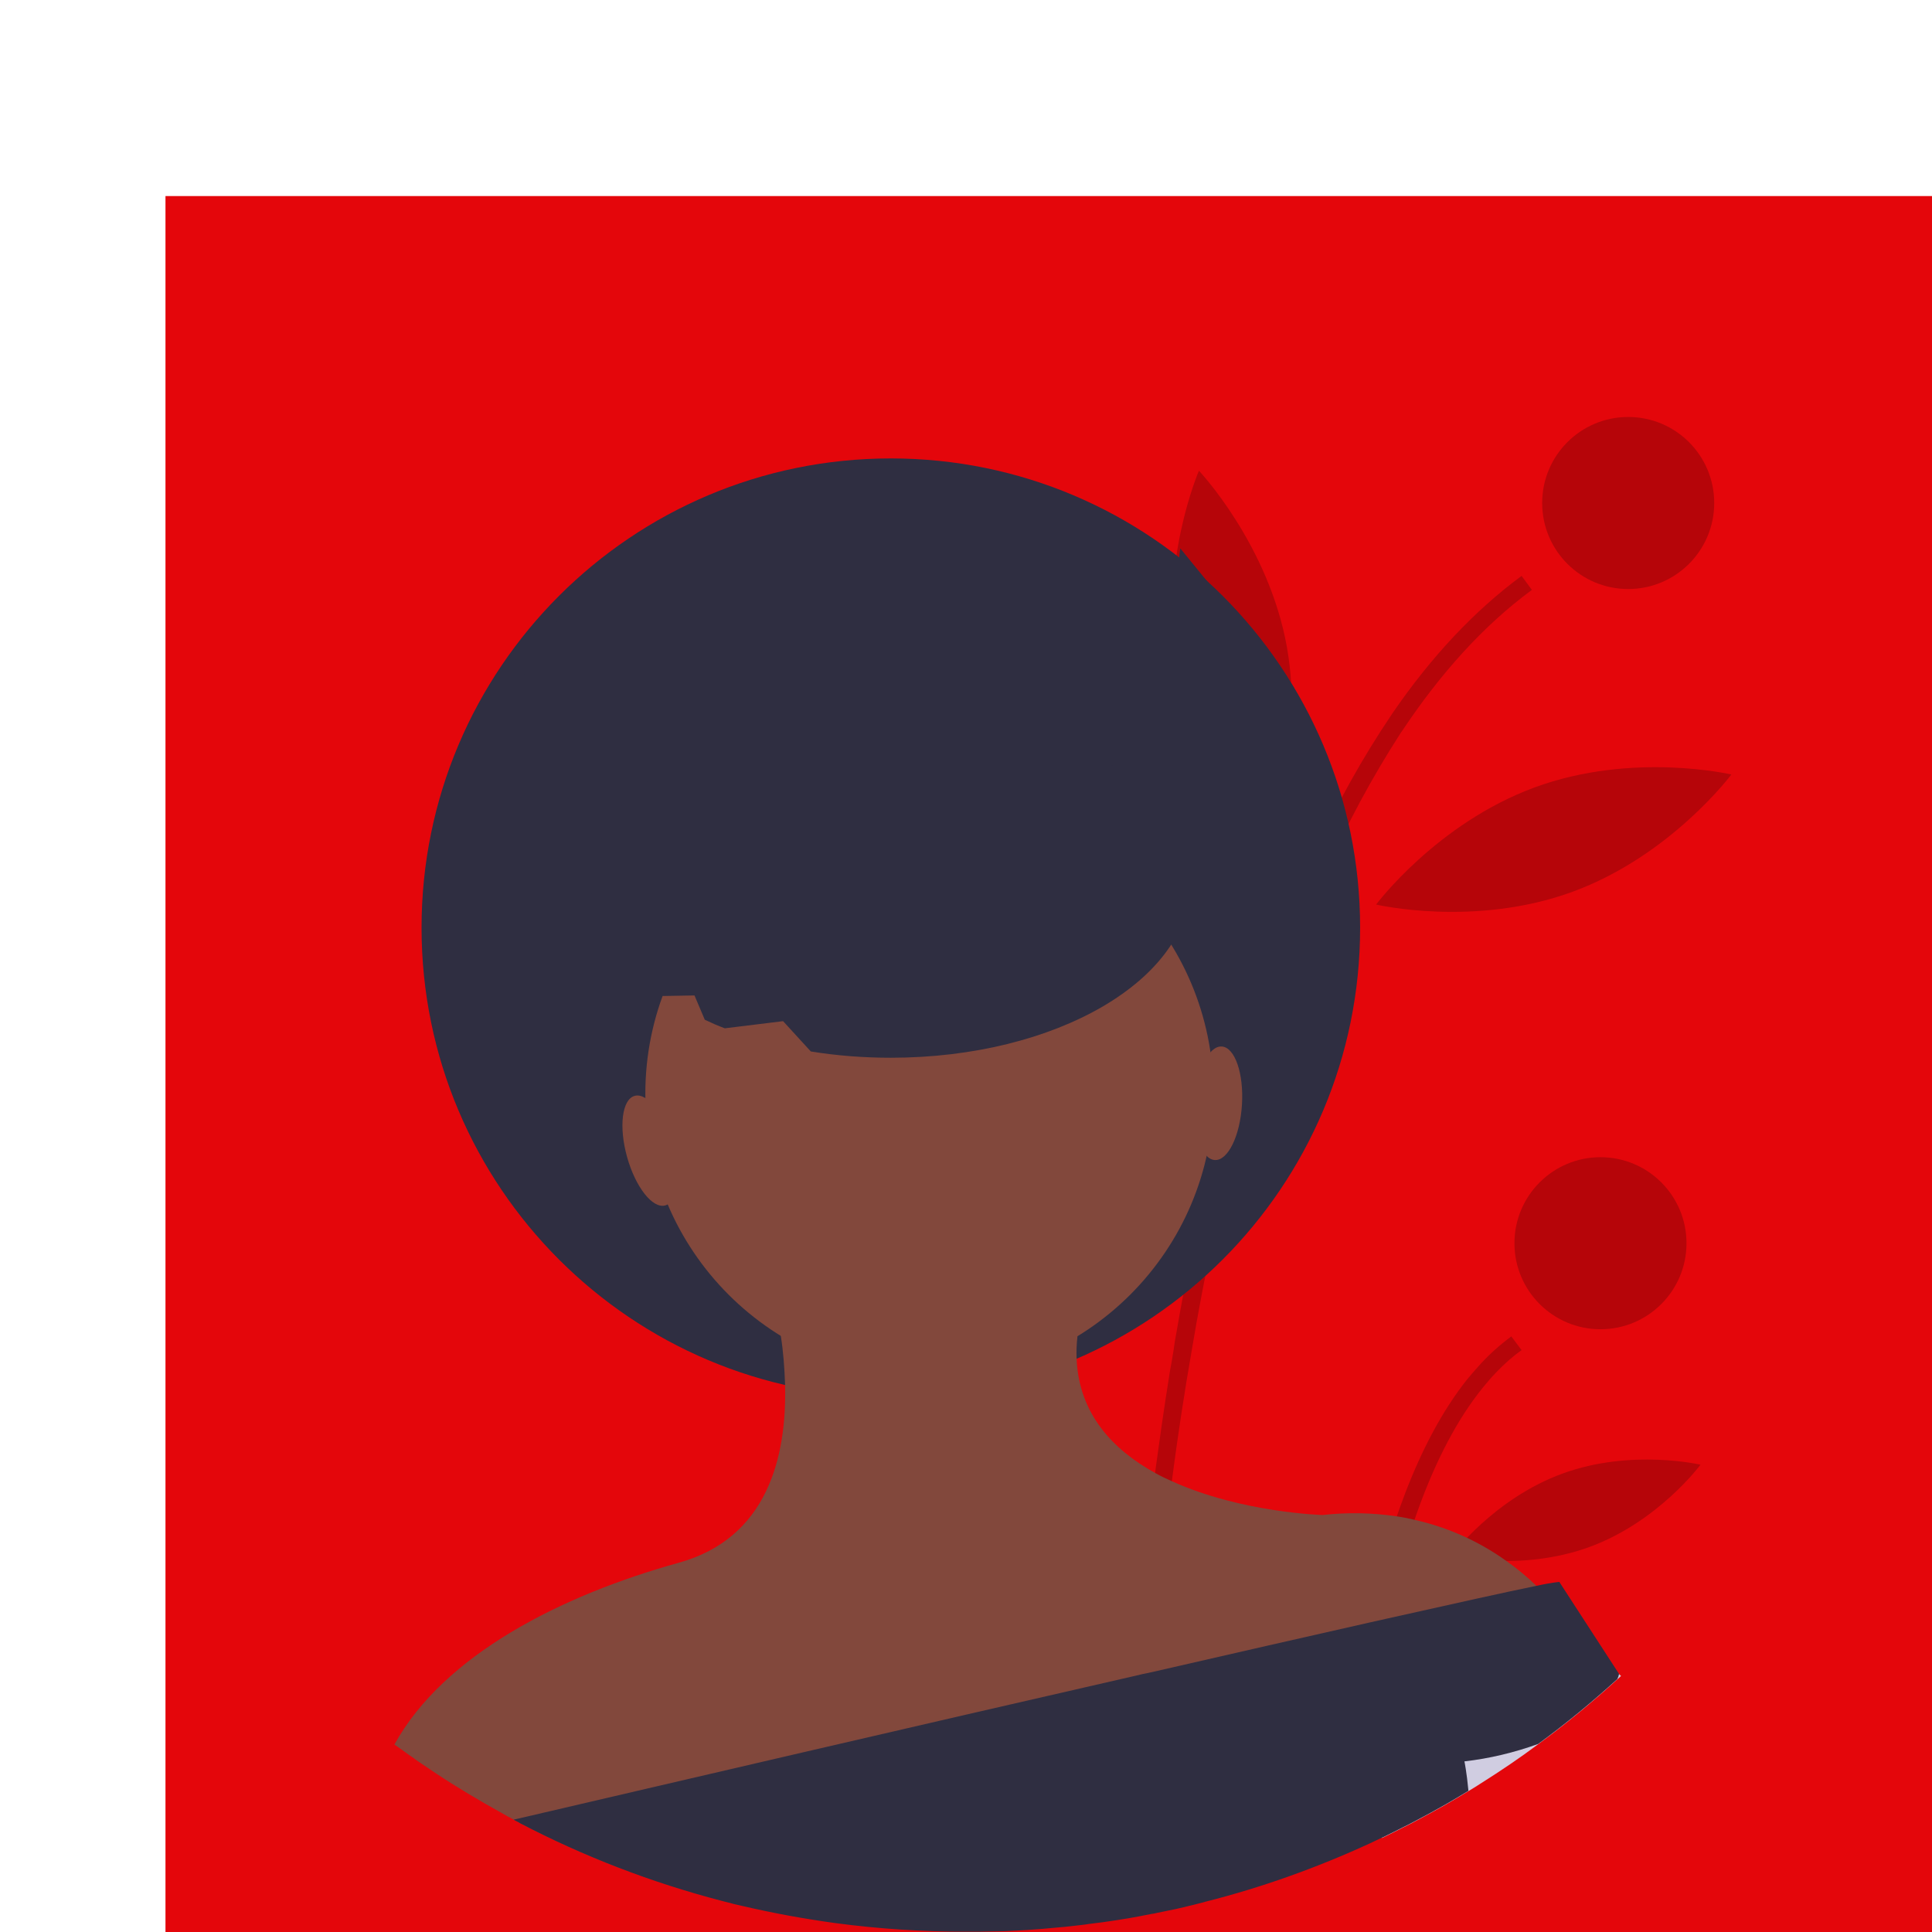
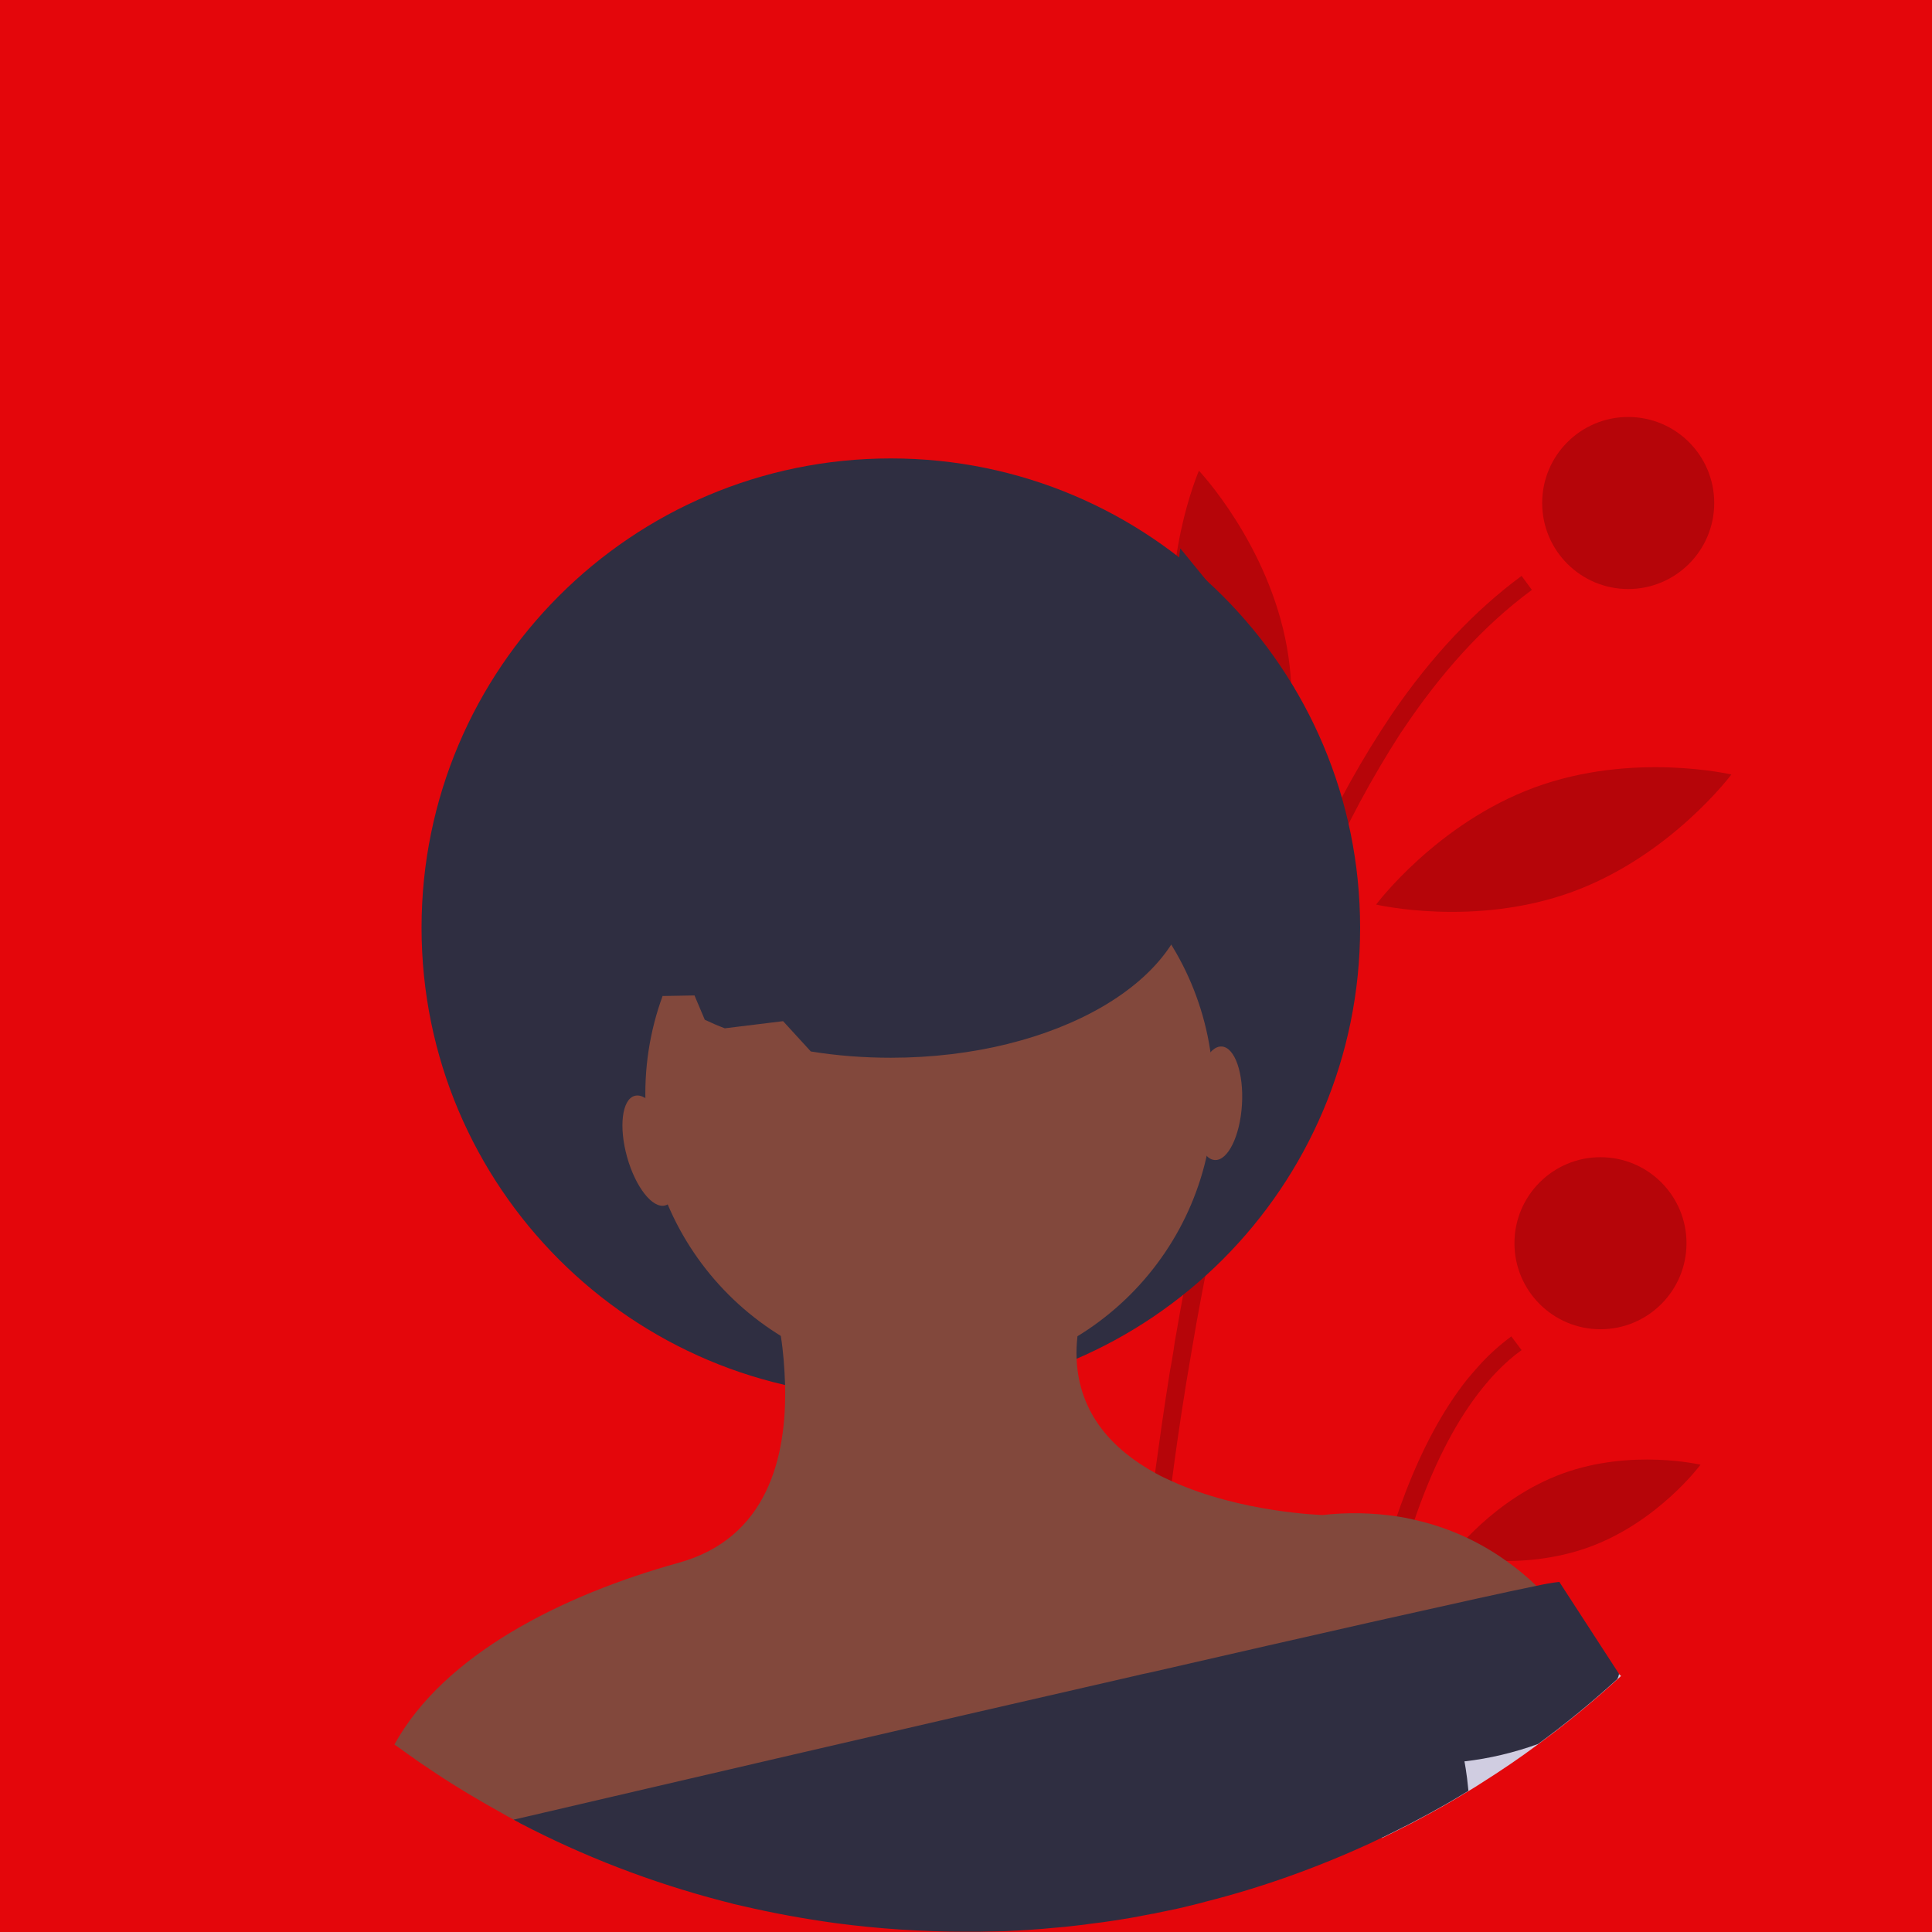
<svg xmlns="http://www.w3.org/2000/svg" version="1.1" id="f36e36b5-a914-4189-a8f7-2c7091a7d461" x="0px" y="0px" viewBox="0 0 676 676" style="enable-background:new 0 0 676 676;" xml:space="preserve">
  <style type="text/css">
	.st0{fill:#E4060B;}
	.st1{opacity:0.2;enable-background:new    ;}
	.st2{fill:#2F2E41;}
	.st3{fill:#82483C;}
	.st4{fill:#D0CDE1;}
</style>
-   <rect x="57.9" y="68.6" class="st0" width="618.1" height="607.4" />
+   <rect x="0" class="st0" width="676" height="676" />
  <path class="st1" d="M392.3,666.6c1.1-0.2,2.2-0.5,3.2-0.8c1-0.2,1.9-0.5,2.8-0.7c0-2,0.1-4.2,0.2-6.5c0.6-18.6,2-48.4,5.3-84.4  c0.2-1.9,0.4-3.9,0.5-5.8c1.2-12.2,2.5-25,4.2-38.3c0-0.4,0.1-0.9,0.2-1.3c1.3-10.8,2.8-21.8,4.5-33.1c1.2-7.9,2.5-15.9,3.9-23.9  c0.1-0.6,0.2-1.1,0.3-1.7c0.4-2.3,0.8-4.7,1.2-7c1.2-6.5,2.4-13.1,3.7-19.6c4.6-23,10.1-46.2,16.7-68.8  c6.7-23.4,14.8-46.3,24.5-68.6c7.5-17.3,16.5-34,26.7-49.8c0.2-0.2,0.3-0.5,0.5-0.7c13.2-19.8,28.2-36.6,45.3-49.2l-3.6-4.9  c-16.4,12.1-31.5,28.1-45.2,48.1c-0.1,0.1-0.1,0.2-0.2,0.3c-10.3,15.3-19.3,31.4-26.9,48.3c-10.2,22.5-18.8,45.7-25.7,69.4  c-6.6,22-12.4,45.9-17.7,71.6c-1.8,9-3.6,18.3-5.2,27.8c-0.3,1.6-0.6,3.2-0.8,4.9c0,0,0,0,0,0.1c-0.4,2.5-0.8,5-1.3,7.5  c-1,6.4-2,12.7-2.9,19c-1.4,9.7-2.7,19.2-3.8,28.5c-0.4,3.1-0.7,6.1-1.1,9.2c-0.5,4.3-1,8.5-1.4,12.7c-0.6,5.8-1.2,11.5-1.7,17  l-0.2,1.5c-0.1,0.9-0.2,1.8-0.2,2.6C394,613.5,392.8,648.9,392.3,666.6z" />
  <path class="st1" d="M469,637.9c0.1-0.1,0.2-0.1,0.3-0.2c2.1-1.1,4.1-2.2,6.1-3.3c0.7-8,1.6-16.8,2.8-26c0.2-1.9,0.5-3.8,0.8-5.8  c0.1-1,0.3-2.1,0.4-3.2c1.2-8.1,2.6-16.5,4.3-24.9c6.8-34.4,18.2-69.5,37-91.2c1-1.2,2-2.3,3.1-3.4c2.7-2.8,5.5-5.3,8.6-7.5  l-3.6-4.8c-4.3,3.2-8.3,6.8-11.8,10.8c-1.2,1.4-2.5,2.8-3.7,4.3c-17.3,21.8-28.2,54.1-34.9,86.1c-1.8,8.3-3.2,16.7-4.5,24.8  c-0.3,2.1-0.6,4.2-0.9,6.3C471.2,613.7,469.9,626.7,469,637.9z" />
  <circle class="st1" cx="569.7" cy="176" r="30.1" />
  <circle class="st1" cx="560" cy="435" r="30.1" />
  <path class="st1" d="M450.3,226.5c6.4,36-7.7,68.6-7.7,68.6s-24.4-25.8-30.8-61.8s7.7-68.6,7.7-68.6S443.9,190.5,450.3,226.5z" />
  <path class="st1" d="M550.3,312c-34.3,12.6-68.8,4.5-68.8,4.5s21.2-28.4,55.5-41s68.8-4.5,68.8-4.5S584.6,299.4,550.3,312z" />
  <path class="st1" d="M556.1,541.3c-24.1,8.8-48.3,3.1-48.3,3.1s14.8-20,38.9-28.8c24.1-8.8,48.3-3.1,48.3-3.1  S580.2,532.5,556.1,541.3z" />
  <path class="st2" d="M440,536.3l1.2,0.6C441.1,538.2,440.8,539,440,536.3z" />
  <path class="st2" d="M441.6,536.7c0,0.1,0,0.3,0,0.4l-0.4-0.2c0-0.1,0-0.3,0-0.4C441.3,534.7,441.2,532.7,441.6,536.7z" />
  <circle class="st2" cx="311.7" cy="324.6" r="164.2" />
  <circle class="st3" cx="325.2" cy="382.7" r="99.4" />
  <path class="st3" d="M552.3,573.3l-0.1,0l-23.1,5.5l-48.2,11.6l-6.6,1.6L401,609.6l-6.2,1.5l-177.7,42.6c-12-4.6-23.7-9.9-35.1-15.8  c-0.1-0.1-0.2-0.1-0.3-0.2c-0.6-0.3-1.3-0.7-1.9-1c-1.4-0.7-2.8-1.5-4.2-2.3c-7.9-4.4-15.7-9-23.2-14c-1.9-1.3-3.9-2.6-5.8-3.9  c-0.6-0.4-1.2-0.8-1.8-1.3c-0.6-0.4-1.3-0.9-1.9-1.3c-1.6-1.2-3.3-2.4-4.9-3.5c17.3-31.4,58.4-52.2,99.5-63.6  c31-8.6,37.8-36.9,37.2-62.2c-0.2-5.8-0.6-11.5-1.5-17.2c-1.3-9.1-3.2-18-6-26.7l99.5,3.3l10.3,23.6c-0.3,2.6-0.4,5.2-0.3,7.8  c0.8,19.4,12.8,31.9,27.5,40c1.9,1.1,3.9,2,5.9,2.9c24.2,11,52.7,11.8,52.7,11.8c8.7-1,17.5-0.8,26.1,0.5c2.1,0.3,4.1,0.7,6.1,1.2  c11.6,2.6,22.5,7.5,32.1,14.4c3.7,2.6,7.2,5.5,10.4,8.6C543.3,560.3,548.3,566.5,552.3,573.3z" />
  <path class="st4" d="M567.2,586.4c-0.4,0.4-0.8,0.8-1.3,1.2c-8.8,8-18,15.6-27.7,22.7c-6.4,4.8-13.1,9.3-19.9,13.6  c-1.5,1-3,1.9-4.5,2.8c-2.6,1.6-5.3,3.2-7.9,4.7c-3.5,2-7,3.9-10.6,5.8c-1.4,0.8-2.9,1.5-4.3,2.2c-2.1,1.1-4.2,2.1-6.4,3.2  c-0.4,0.2-0.7,0.4-1.1,0.5l-4.2-3.5l49.7-60.7l10-12.2c0,0,4,0,13.1,6.7c5.1,3.8,9.8,7.9,14.3,12.3  C566.7,585.9,566.9,586.2,567.2,586.4z" />
  <path class="st2" d="M566.5,585.7c-0.1,0.6-0.3,1.2-0.6,1.8c-8.8,8-18,15.6-27.7,22.7c-8.3,3-17,5.1-25.8,6.1c0,0,0.8,3.8,1.4,10.3  c-2.6,1.6-5.3,3.2-7.9,4.7c-3.5,2-7,3.9-10.6,5.8c-1.4,0.8-2.9,1.5-4.3,2.2c-2.1,1.1-4.2,2.1-6.4,3.2c-0.4,0.2-0.7,0.4-1.1,0.5  c-1.4,0.7-2.8,1.3-4.2,2c-18.5,8.5-37.7,15.4-57.5,20.4c-0.1,0-0.2,0-0.3,0.1c-1.3,0.3-2.6,0.7-3.9,1c-1,0.2-2,0.5-2.9,0.7  c-0.1,0-0.2,0.1-0.4,0.1c-2,0.5-4,0.9-6,1.3c-1.1,0.2-2.3,0.5-3.4,0.7c-0.7,0.2-1.4,0.3-2.1,0.4c-0.9,0.2-1.7,0.3-2.6,0.5  c-0.5,0.1-1,0.2-1.5,0.3c-1.1,0.2-2.2,0.4-3.3,0.6c-1.9,0.3-3.7,0.6-5.6,0.9c-1.4,0.2-2.7,0.4-4.1,0.6c-1.6,0.2-3.2,0.4-4.8,0.6  c-0.4,0.1-0.9,0.1-1.3,0.2c-0.6,0.1-1.1,0.1-1.7,0.2c-1.2,0.1-2.3,0.3-3.5,0.4c-0.6,0.1-1.2,0.1-1.8,0.2c-1.1,0.1-2.3,0.2-3.4,0.3  c-1.5,0.1-2.9,0.3-4.4,0.4c-1.8,0.1-3.6,0.3-5.4,0.4c-1.2,0.1-2.3,0.1-3.5,0.2c-3,0.2-6,0.3-9,0.3c-1.5,0-3,0.1-4.5,0.1h0  c-1.5,0-3,0-4.5,0c-15.2,0-30.4-1-45.5-3c-11-1.5-21.9-3.5-32.6-6c-0.4-0.1-0.9-0.2-1.3-0.3c-1.1-0.2-2.2-0.5-3.2-0.8  c-1-0.2-1.9-0.5-2.8-0.7c-24.5-6.4-48.2-15.5-70.6-27.2c-0.1-0.1-0.2-0.1-0.3-0.2c-0.6-0.3-1.3-0.7-1.9-1  c54.9-12.8,141.6-33,216.9-50.2c2.1-0.5,4.2-1,6.3-1.4c27.8-6.4,53.8-12.3,75.9-17.3c2.3-0.5,4.5-1,6.7-1.5  c23.7-5.3,42.1-9.4,52-11.4c2.7-0.6,5.4-1.1,8.1-1.4L566.5,585.7L566.5,585.7z" />
  <path class="st2" d="M311.7,247.8c-57.9,0-104.8,27.4-104.8,61.1c0,15.1,9.4,28.9,25,39.6l11.1-0.2l3.6,8.5c2.3,1.1,4.6,2.1,7,3  l20.4-2.5l9.7,10.6c9.2,1.5,18.6,2.2,28,2.2c57.9,0,104.8-27.4,104.8-61.1S369.6,247.8,311.7,247.8z" />
  <path class="st2" d="M413,191.9c0,0-7.6,34.9,39.9,48.9L413,191.9z" />
  <path class="st2" d="M206.9,198.2c0,0,17.5,39.1-34.9,56.5L206.9,198.2z" />
  <ellipse transform="matrix(0.963 -0.2696 0.2696 0.963 -100.1151 76.2123)" class="st3" cx="227.4" cy="402.6" rx="8.3" ry="19.9" />
  <ellipse transform="matrix(6.147065e-02 -0.9981 0.9981 6.147065e-02 14.7997 787.7941)" class="st3" cx="426.3" cy="386" rx="19.9" ry="8.3" />
</svg>
